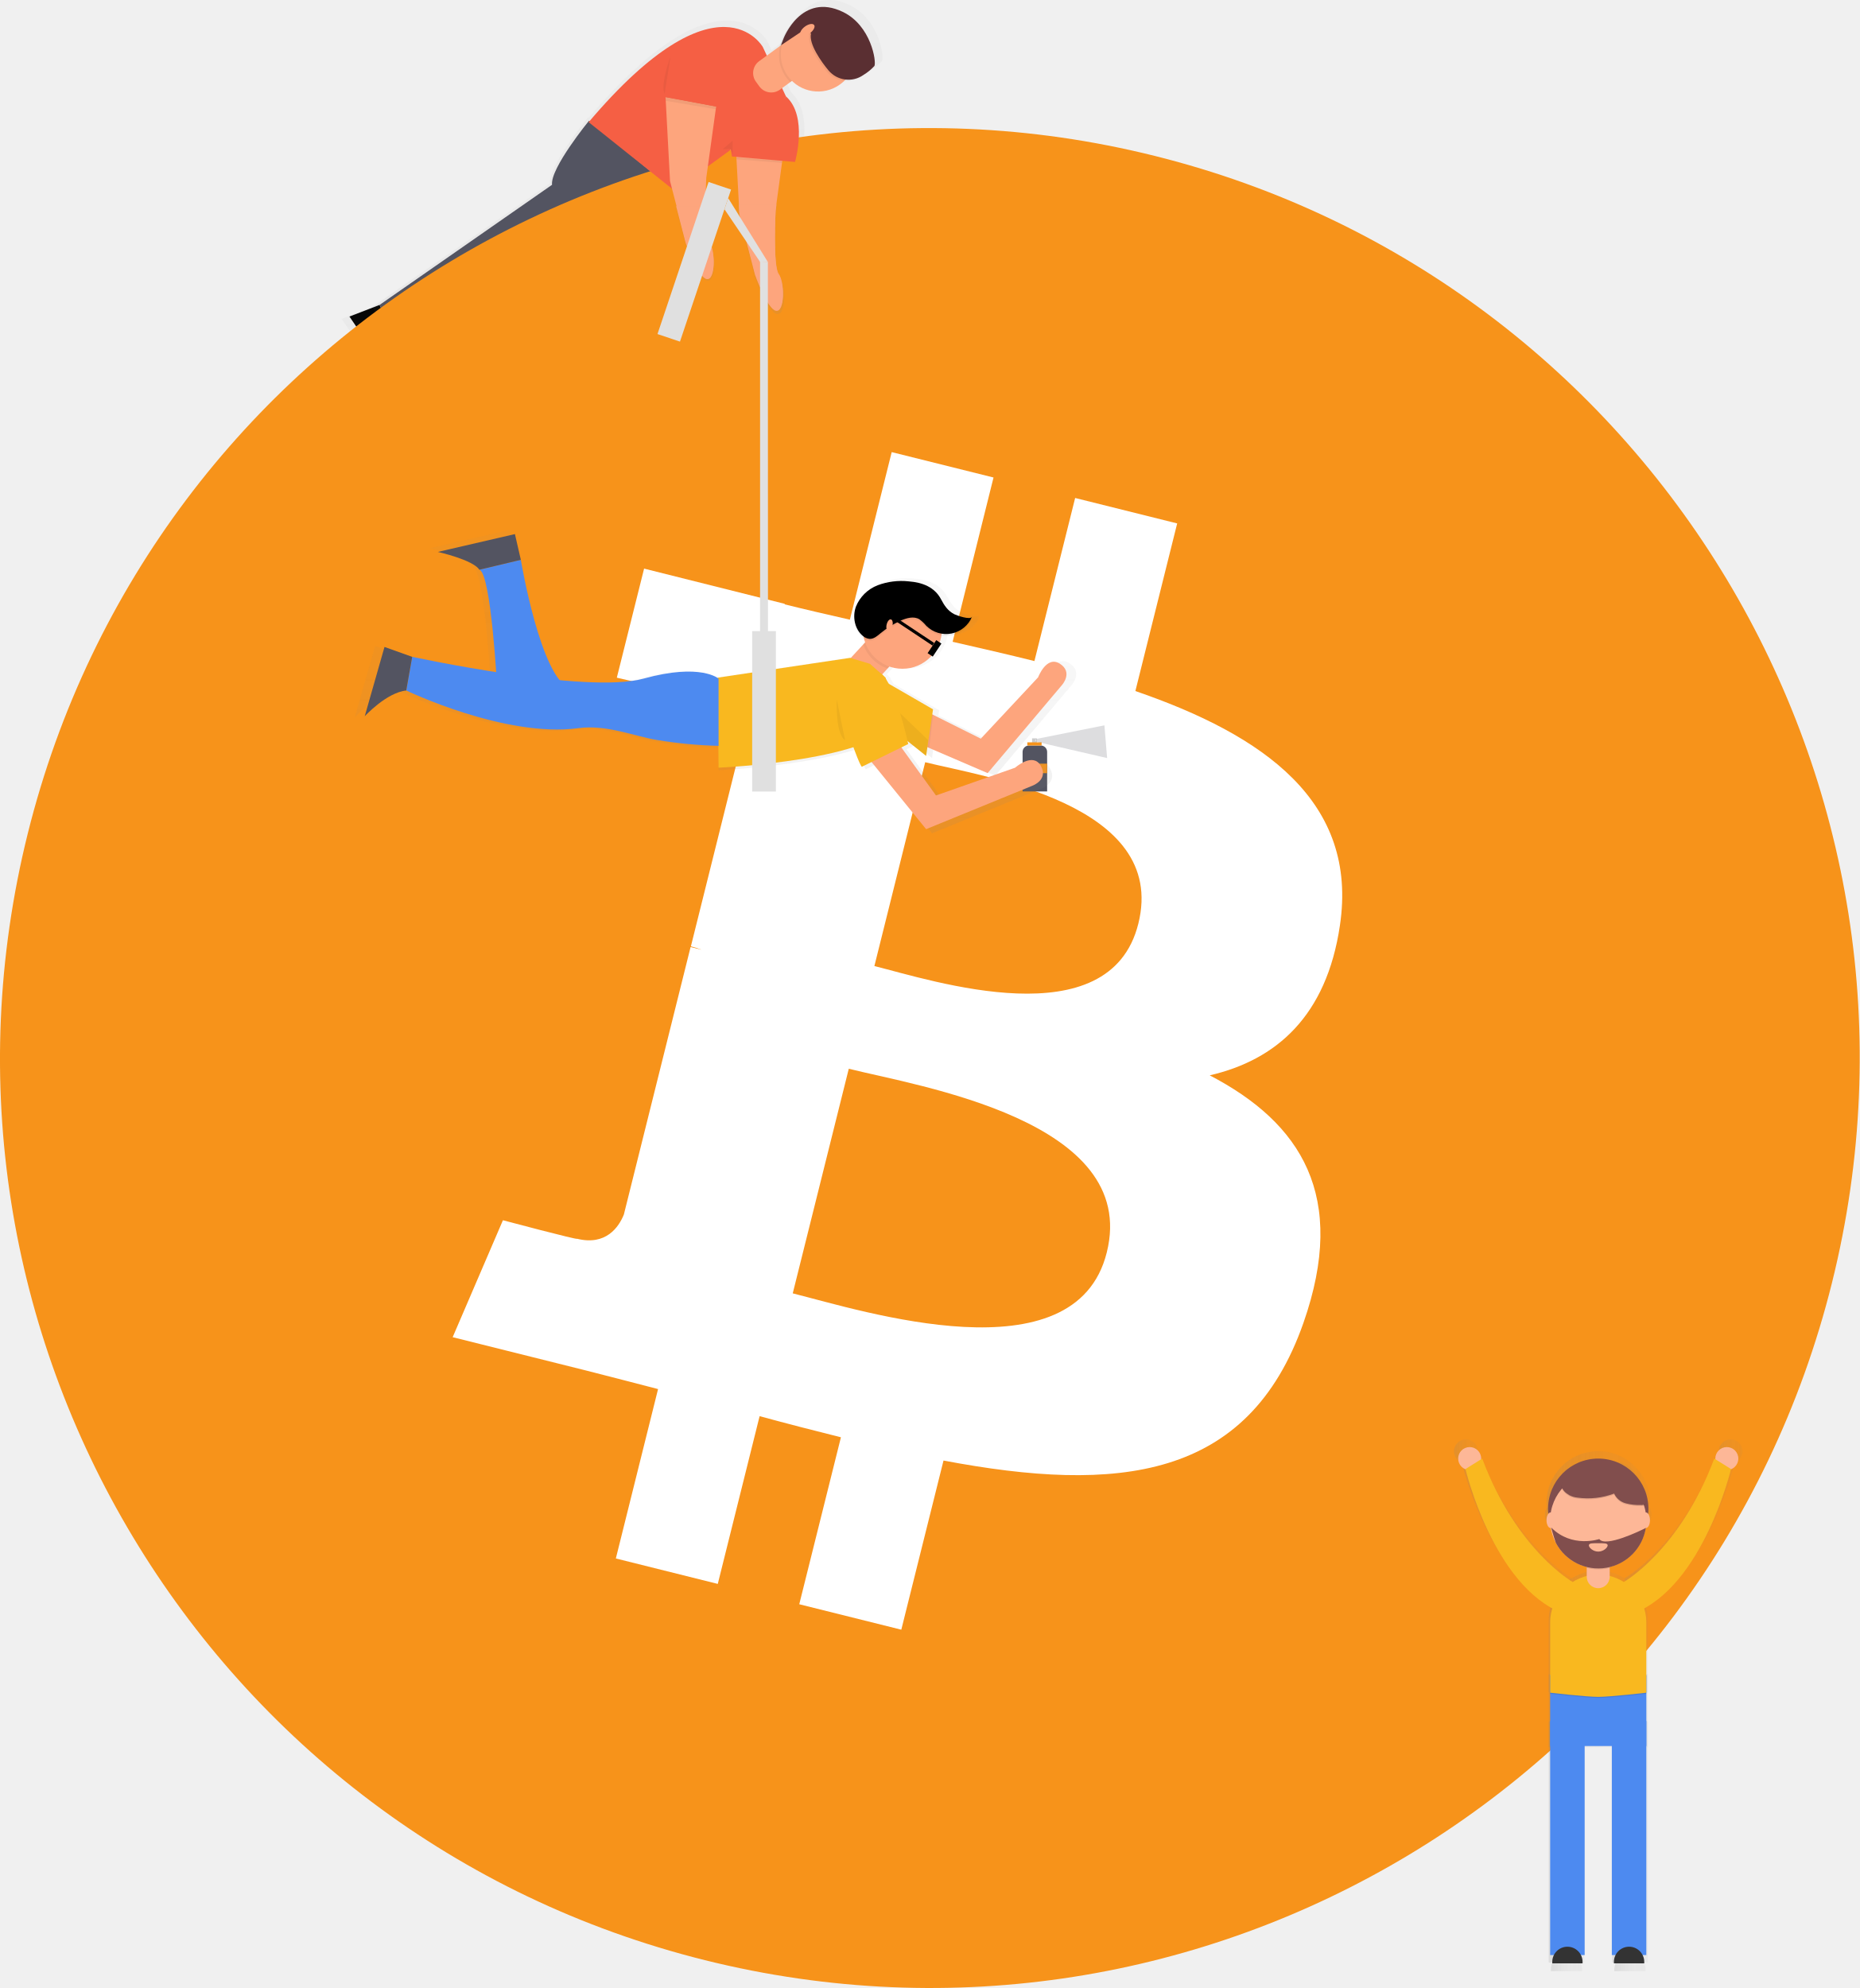
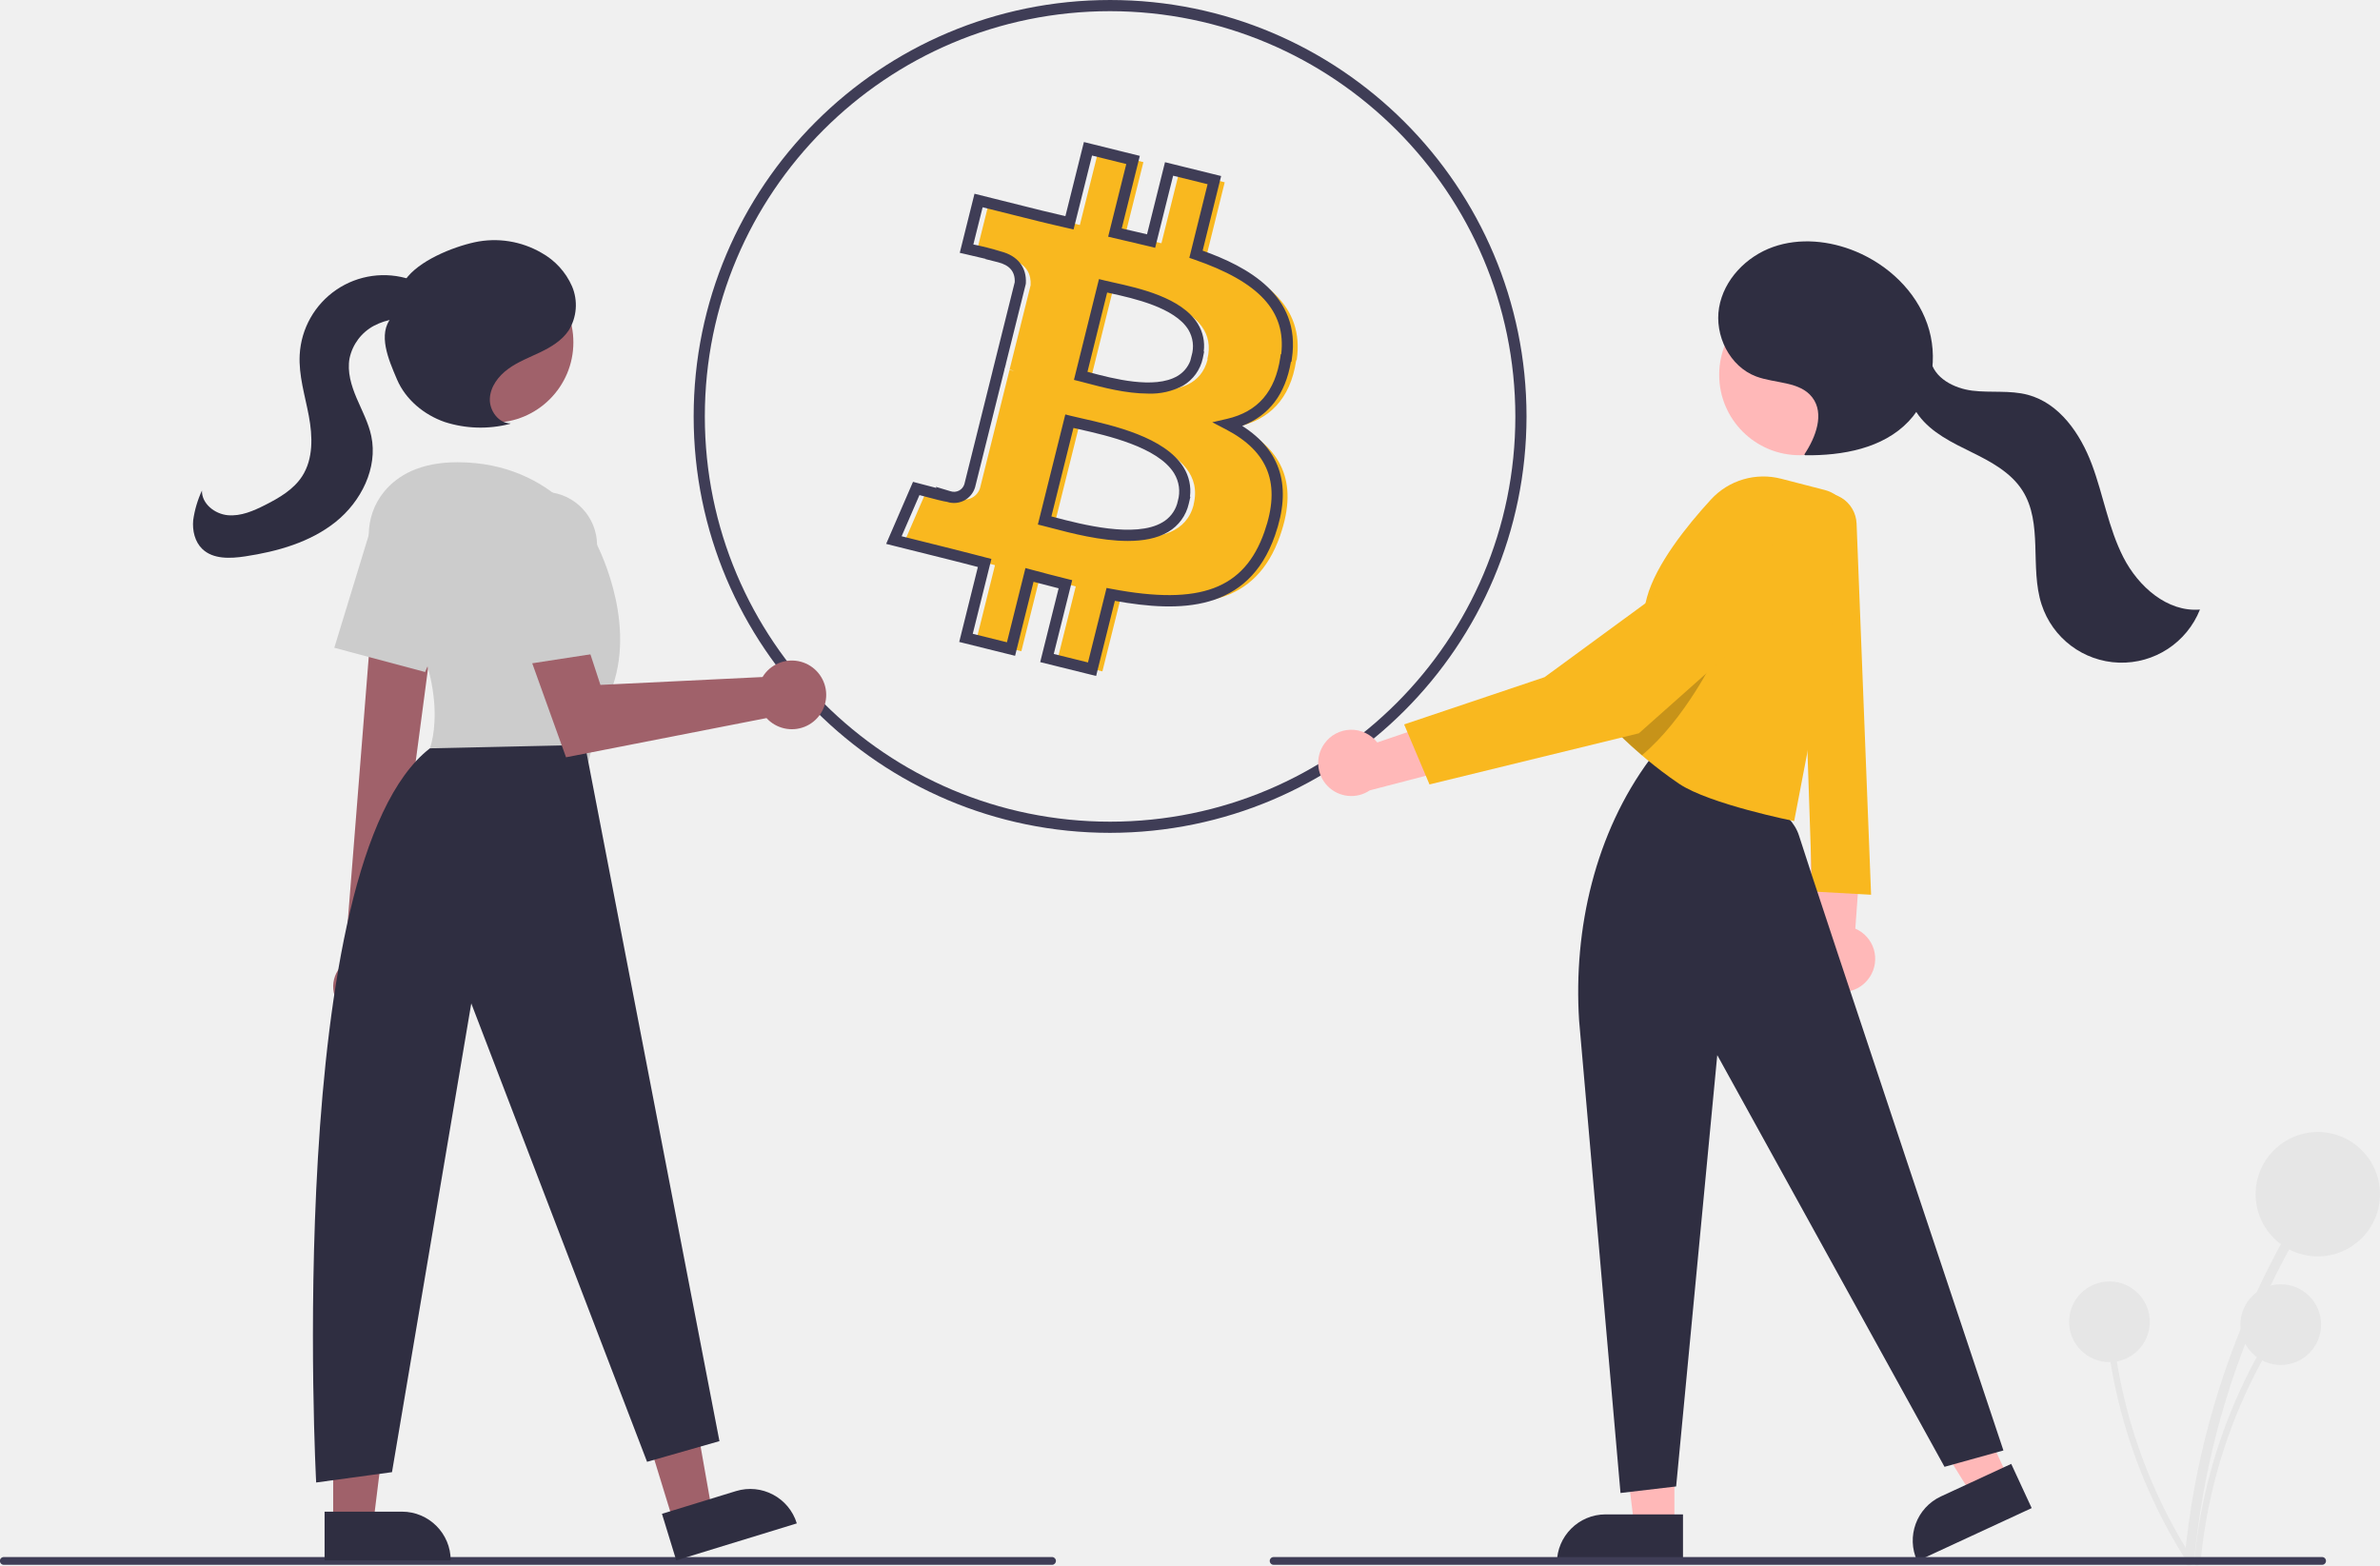
- <svg xmlns="http://www.w3.org/2000/svg" xmlns:xlink="http://www.w3.org/1999/xlink" id="1a6977f7-86c5-489f-b4ea-e3d25c51345c" data-name="Layer 1" width="682" height="729.04" viewBox="0 0 682 729.04">
-   <defs>
-     <linearGradient id="f0fb461d-1e13-41a3-9bae-441dc4ab432e" x1="133.13" y1="136.42" x2="133.13" y2="112.55" gradientUnits="userSpaceOnUse">
-       <stop offset="0" stop-color="gray" stop-opacity="0.25" />
-       <stop offset="0.54" stop-color="gray" stop-opacity="0.12" />
-       <stop offset="1" stop-color="gray" stop-opacity="0.1" />
-     </linearGradient>
-     <linearGradient id="9338db18-7559-4922-b07d-af0763e35872" x1="489.15" y1="260.63" x2="489.15" y2="85.48" xlink:href="#f0fb461d-1e13-41a3-9bae-441dc4ab432e" />
-     <linearGradient id="237fef21-1688-4881-b2bf-1fb5e7fb841a" x1="513.83" y1="188.41" x2="513.83" y2="161.09" xlink:href="#f0fb461d-1e13-41a3-9bae-441dc4ab432e" />
-     <linearGradient id="0806d1c2-0f4f-4b8f-84fd-fc6edc7c1131" x1="538.04" y1="200.61" x2="538.04" y2="160.52" xlink:href="#f0fb461d-1e13-41a3-9bae-441dc4ab432e" />
-     <linearGradient id="f1a3a1de-9246-4c88-858b-24cfccd1a194" x1="521.42" y1="391.07" x2="521.42" y2="279.81" xlink:href="#f0fb461d-1e13-41a3-9bae-441dc4ab432e" />
-     <linearGradient id="c6ba120c-8293-4062-90c8-1be9135906c1" x1="567.94" y1="627.32" x2="604.26" y2="627.32" xlink:href="#f0fb461d-1e13-41a3-9bae-441dc4ab432e" />
-     <linearGradient id="9e4220eb-06fe-475c-b983-612df507c483" x1="826.94" y1="703.92" x2="863.26" y2="703.92" xlink:href="#f0fb461d-1e13-41a3-9bae-441dc4ab432e" />
-     <linearGradient id="3c708c16-9b8c-4a6b-bd21-71ed55c4fac7" x1="826.94" y1="684.58" x2="863.26" y2="684.58" xlink:href="#f0fb461d-1e13-41a3-9bae-441dc4ab432e" />
-     <linearGradient id="914b7834-b170-4122-94aa-7fb871bfc45a" x1="840.76" y1="659.51" x2="849.44" y2="659.51" xlink:href="#f0fb461d-1e13-41a3-9bae-441dc4ab432e" />
-     <linearGradient id="e880cd7d-1fd8-4b3a-94c2-2cb4fc2bb4c9" x1="567.94" y1="675.48" x2="580.97" y2="675.48" xlink:href="#f0fb461d-1e13-41a3-9bae-441dc4ab432e" />
-     <linearGradient id="b6d9eaa8-5592-4443-bad9-2a3577dac70a" x1="591.23" y1="675.48" x2="604.26" y2="675.48" xlink:href="#f0fb461d-1e13-41a3-9bae-441dc4ab432e" />
-     <linearGradient id="95c69d72-14b0-480a-a21f-2a6d2460d317" x1="840.76" y1="656.16" x2="849.44" y2="656.16" xlink:href="#f0fb461d-1e13-41a3-9bae-441dc4ab432e" />
-     <linearGradient id="351ee021-cb35-4453-b11f-492b50bee9b0" x1="567.15" y1="551.13" x2="605.05" y2="551.13" xlink:href="#f0fb461d-1e13-41a3-9bae-441dc4ab432e" />
-     <linearGradient id="5621d9a8-91aa-4808-a611-4b960d09f38a" x1="567.94" y1="555.48" x2="604.26" y2="555.48" xlink:href="#f0fb461d-1e13-41a3-9bae-441dc4ab432e" />
-     <linearGradient id="7e4198ff-734f-43ff-9955-e14b5b76a5ab" x1="831.28" y1="628.45" x2="863.01" y2="628.45" xlink:href="#f0fb461d-1e13-41a3-9bae-441dc4ab432e" />
-     <linearGradient id="6526c489-0973-4e11-a508-f591bbdde1c0" x1="831.28" y1="628.05" x2="863.01" y2="628.05" xlink:href="#f0fb461d-1e13-41a3-9bae-441dc4ab432e" />
-     <linearGradient id="294d64f1-65de-4cb7-bc36-babf1fd7cdb8" x1="602.48" y1="555.48" x2="605.64" y2="555.48" xlink:href="#f0fb461d-1e13-41a3-9bae-441dc4ab432e" />
-     <linearGradient id="9d28fa30-49df-43d8-bb66-05ac5ec48c44" x1="566.56" y1="555.48" x2="569.72" y2="555.48" xlink:href="#f0fb461d-1e13-41a3-9bae-441dc4ab432e" />
-     <linearGradient id="12340055-3359-4d15-9968-477745c3ee74" x1="630.31" y1="532.19" x2="639" y2="532.19" xlink:href="#f0fb461d-1e13-41a3-9bae-441dc4ab432e" />
-     <linearGradient id="8dbeea2f-d4f1-4427-aab1-3bd1f0b524da" x1="827.34" y1="651.42" x2="863.03" y2="651.42" xlink:href="#f0fb461d-1e13-41a3-9bae-441dc4ab432e" />
-     <linearGradient id="4cafde90-344a-4afb-8ffe-f39d11d6fd38" x1="854.75" y1="646.88" x2="895.24" y2="646.88" xlink:href="#f0fb461d-1e13-41a3-9bae-441dc4ab432e" />
-     <linearGradient id="2169112d-c0fa-43f5-b379-e37054a62c36" x1="533.2" y1="532.19" x2="541.89" y2="532.19" xlink:href="#f0fb461d-1e13-41a3-9bae-441dc4ab432e" />
-     <linearGradient id="1c260ce5-6e82-4073-bcff-11545f734fbd" x1="794.97" y1="646.88" x2="835.45" y2="646.88" xlink:href="#f0fb461d-1e13-41a3-9bae-441dc4ab432e" />
-     <linearGradient id="a250eb33-caad-4b62-b507-377e200fabd4" x1="827.73" y1="805.18" x2="839.18" y2="805.18" xlink:href="#f0fb461d-1e13-41a3-9bae-441dc4ab432e" />
-     <linearGradient id="fafa91f3-3852-4c4c-bdd1-6ec8b3cc9d69" x1="851.02" y1="805.18" x2="862.47" y2="805.18" xlink:href="#f0fb461d-1e13-41a3-9bae-441dc4ab432e" />
-   </defs>
-   <polygon points="128.15 116.08 139.19 111.82 142.09 118.13 143.43 133.21 140.96 135 128.15 116.08" />
-   <polygon points="181.79 145.78 169.18 153.07 182.43 172.61 185.52 170.36 187.44 154.85 181.79 145.78" />
-   <g opacity="0.05">
-     <path d="M467.24,140.23c-2.54,3.84-4.91,8-5.64,10.92l2-1.38C463.35,147.6,465,144,467.24,140.23Z" transform="translate(-259 -85.48)" />
-     <path d="M478.61,192.49,480,163.26c-31,19.67-76.36,37.62-76.36,37.62l-2.19,3.47s45.41-17.95,76.36-37.62l-1.3,27.53Z" transform="translate(-259 -85.48)" />
-   </g>
-   <g opacity="0.5">
-     <polygon points="138.46 136.42 141 134.57 139.63 119.04 136.64 112.55 125.27 116.94 138.46 136.42" fill="url(#f0fb461d-1e13-41a3-9bae-441dc4ab432e)" />
-     <path d="M570.58,87.36c-6.91-3.32-12.08-1.76-15.7,1a22.73,22.73,0,0,0-7.31,9.42l-1,2.65h0l-4.68,3.4-1.52-3.25s-16.57-29.44-65.45,28.05l-.22-.18s-4.16,5.09-7.95,10.8l-.54.82-.24.37-.34.53-.25.4L465,142l-.33.54-.35.59-.25.43-.26.45-.25.45-.26.48-.38.72-.21.4-.23.47-.17.36-.22.47-.14.31q-.18.42-.34.82l-.12.31-.16.44-.1.3q-.11.34-.2.67c0,.12-.07.23-.09.34h0a6.39,6.39,0,0,0-.22,2.16L395.64,198l3.34,7.26s46.77-18.48,78.65-38.75l-1.34,28.35h0l-.08,1.75S447.09,220.72,439.51,233l-13,7.51,13.65,20.12,3.18-2.31,2-16,53.43-42.71s10.13-18.51,10.31-34l2.19,8.45s4.66,13.09,7.95,13.61,3.3-10.15,1-13.32S519,150,519,150l.6-4.31,8.36-6.08.31-.29.44,2.66,1.68.15v.12h0l.08.77h0l1.08,20.19,5.92,22.84s4.66,13.09,7.95,13.61,3.3-10.15,1-13.32S545.21,162,545.21,162l2.44-17.63h0l0-.34.05-.39,4.81.42s5-17.19-3.37-24.68l-1.52-3.25,3.12-2.26h0l.63-.45a14.15,14.15,0,0,0,19.79,0,9.87,9.87,0,0,0,6.6-1.76l1.21-.87a16,16,0,0,0,3.49-3C583.31,106.21,581.28,92.49,570.58,87.36Z" transform="translate(-259 -85.48)" fill="url(#9338db18-7559-4922-b07d-af0763e35872)" />
-   </g>
-   <path d="M475,129.75s-14.23,17.4-13.56,23.5L398.2,197.3l3.24,7.05s45.41-17.95,76.36-37.62L476.42,196s-28.27,23.37-35.62,35.3l5.65,9.07,51.88-41.47s15.39-28.12,8-43.46Z" transform="translate(-259 -85.48)" fill="#535461" />
-   <path d="M930.79,556C885.24,738.68,700.2,849.87,517.48,804.31S223.64,573.7,269.22,391,499.79,97.1,682.45,142.65,976.34,373.27,930.79,556Z" transform="translate(-259 -85.48)" fill="#f7931a" />
-   <path d="M750.36,424.9c6.79-45.38-27.76-69.77-75-86l15.33-61.47-37.42-9.33L638.34,327.9c-9.84-2.45-19.94-4.76-30-7.06l15-60.25L586,251.28l-15.34,61.45c-8.14-1.85-16.14-3.69-23.89-5.62l0-.19L495.2,294l-10,40s27.76,6.36,27.18,6.76c15.15,3.78,17.89,13.81,17.44,21.76l-17.46,70a31,31,0,0,1,3.89,1.25c-1.25-.31-2.58-.65-4-1l-24.47,98.1c-1.85,4.6-6.55,11.51-17.15,8.89.37.54-27.2-6.79-27.2-6.79L425,575.85,473.64,588c9.06,2.27,17.94,4.65,26.68,6.88L484.84,657l37.38,9.33,15.34-61.51c10.21,2.77,20.12,5.33,29.82,7.74l-15.28,61.23,37.42,9.33L605,621.09c63.81,12.07,111.79,7.2,132-50.51,16.27-46.47-.81-73.27-34.38-90.75C727,474.2,745.45,458.12,750.36,424.9ZM664.87,544.78c-11.56,46.47-89.8,21.35-115.16,15l20.55-82.37C595.62,483.79,677,496.32,664.87,544.78Zm11.57-120.56c-10.55,42.27-75.67,20.79-96.79,15.53L598.28,365C619.41,370.31,687.43,380.14,676.44,424.22Z" transform="translate(-259 -85.48)" fill="#fff" />
-   <path d="M528.49,132.71l1.64,30.8,5.74,22.17s4.52,12.71,7.72,13.21,3.21-9.86,1-12.94-1.15-23.63-1.15-23.63L547,136.17Z" transform="translate(-259 -85.48)" fill="#fda57d" />
-   <path d="M526.58,137.87l.83,5,23.14,2s4.84-16.69-3.28-24Z" transform="translate(-259 -85.48)" fill="#f55f44" />
-   <path d="M547.27,120.94l-8.55-18.25S522.57,74,474.87,130.28l31.46,25.12,20.36-14.8Z" transform="translate(-259 -85.48)" fill="#f55f44" />
-   <path d="M540.85,95.71h12.94a0,0,0,0,1,0,0v20.53a5.4,5.4,0,0,1-5.4,5.4h-2.13a5.4,5.4,0,0,1-5.4-5.4V95.71A0,0,0,0,1,540.85,95.71Z" transform="translate(54.45 -483.43) rotate(53.99)" fill="#fda57d" />
-   <path d="M545.18,102.24a13.53,13.53,0,0,0,3.64,13.35l7.85-5.71-7.61-10.47Z" transform="translate(-259 -85.48)" opacity="0.05" />
-   <ellipse cx="559.03" cy="105.34" rx="13.73" ry="13.7" transform="translate(-214.11 263.31) rotate(-36.01)" fill="#fda57d" />
-   <path d="M552.68,97.25l-7.93,5.3,1-2.58s6.52-17,21.72-9.67c10.39,5,12.36,18.3,11.57,19.82a18.46,18.46,0,0,1-4,3.28,9.55,9.55,0,0,1-12.81-1.62c-2.66-3.17-7.3-9.73-6.45-13.49h0c-.78-1.42-1.8-2-3.11-1Z" transform="translate(-259 -85.48)" opacity="0.05" />
-   <path d="M553.3,96.8l-7.93,5.3,1-2.58s6.52-17,21.72-9.67c10.39,5,12.36,18.3,11.57,19.82a18.46,18.46,0,0,1-4,3.28,9.55,9.55,0,0,1-12.81-1.62c-2.66-3.17-7.3-9.73-6.45-13.49h0c-.78-1.42-1.8-2-3.11-1Z" transform="translate(-259 -85.48)" fill="#5a2f32" />
-   <ellipse cx="554.28" cy="97.5" rx="3.05" ry="1.52" transform="matrix(0.81, -0.59, 0.59, 0.81, -210.41, 259.02)" fill="#fda57d" />
-   <polygon points="265.03 54.71 268.66 51.6 268.7 56.51 267.91 54.62 265.03 54.71" opacity="0.05" />
-   <polygon points="270.01 57.67 270.09 58.43 286.78 59.73 286.88 59.02 270.01 57.67" opacity="0.05" />
-   <path d="M503.07,121.08l1.64,30.8L510.45,174s4.52,12.71,7.72,13.21,3.21-9.86,1-12.94S518,150.69,518,150.69l3.62-26.15Z" transform="translate(-259 -85.48)" fill="#fda57d" />
-   <rect x="378.48" y="270.77" width="1.74" height="1.74" fill="#ccc" />
-   <path d="M377.35,273.39h4.3a2.35,2.35,0,0,1,2.35,2.35v14.49a0,0,0,0,1,0,0h-9a0,0,0,0,1,0,0V275.74A2.35,2.35,0,0,1,377.35,273.39Z" fill="#535461" />
-   <rect x="376.74" y="272.23" width="5.23" height="1.16" fill="#f7931a" />
-   <rect x="375" y="280.06" width="9" height="3.48" fill="#f7931a" />
-   <path d="M639.23,356.54v.87c-.32,0-.58-.2-.58-.44S638.91,356.54,639.23,356.54Z" transform="translate(-259 -85.48)" fill="#e6e6e6" />
-   <path d="M504.91,106.1s-3.82,10.31-2.2,13.83" transform="translate(-259 -85.48)" opacity="0.05" />
-   <polygon points="244.15 35.07 244.14 36.98 262.47 40.06 262.69 38.53 244.15 35.07" opacity="0.05" />
-   <polygon points="248.29 19.36 244.07 35.6 262.61 39.06 267.51 18.56 248.29 19.36" fill="#f55f44" />
-   <g opacity="0.5">
-     <path d="M506.66,161.09l3.65,13.82s4.71,13,8,13.49,3.34-10.07,1-13.21c-1.23-1.65-1.49-8.23-1.47-14.1Z" transform="translate(-259 -85.48)" fill="url(#237fef21-1688-4881-b2bf-1fb5e7fb841a)" />
-   </g>
-   <path d="M506.95,161.09l3.51,13.53s4.52,12.71,7.72,13.21,3.21-9.86,1-12.94c-1.18-1.62-1.43-8.06-1.41-13.8Z" transform="translate(-259 -85.48)" fill="#fda57d" />
-   <g opacity="0.5">
-     <path d="M544.07,160.52h-14.6l.2,3.66L535.75,187s4.79,13.08,8.17,13.6,3.39-10.15,1-13.31S543.73,163,543.73,163Z" transform="translate(-259 -85.48)" fill="url(#0806d1c2-0f4f-4b8f-84fd-fc6edc7c1131)" />
-   </g>
-   <path d="M543.74,160.52h-13.8l.19,3.56,5.74,22.17s4.52,12.71,7.72,13.21,3.21-9.86,1-12.94-1.15-23.63-1.15-23.63Z" transform="translate(-259 -85.48)" fill="#fda57d" />
-   <polygon points="380 271 405 266 406 278 380 272 380 271" fill="#535461" opacity="0.2" />
-   <g opacity="0.5">
-     <path d="M601.28,360.18l.69.3h0l22,9.47L652,336.7s4.25-4.75-.81-8-8.24,5.16-8.24,5.16L621.41,357l-18.3-9.15.29-1.92-16.68-9.64a20.48,20.48,0,0,0-1.06-1.77l-.15-.54-.83-.73c-.16-.17-.32-.33-.48-.47l2.76-3a14.85,14.85,0,0,0,19.58-11.7,10.45,10.45,0,0,0,3.91,0,10.78,10.78,0,0,0,7.7-6.33.79.79,0,0,1-.57.41,10.11,10.11,0,0,0,.57-1.16c-.57,1.38-5.9-.52-6.7-1-2.44-1.3-3.7-3.22-5-5.58-2.49-4.66-7.09-6.38-12.27-6.79a25.52,25.52,0,0,0-11.69,1.47,14.4,14.4,0,0,0-8.23,8.11,10.71,10.71,0,0,0-.6,3.95,9.66,9.66,0,0,0,3.14,7.71,6.75,6.75,0,0,0,.57.44c.11.43.23.85.38,1.27l-.73.79,0,0-4.74,5.14-.24-.07-49.93,7.47v.1c-1.66-1.1-9.18-4.92-27.95.27-7.09,2-18.9,1.75-31.58.58C453.72,323.84,448,289.52,448,289.52l-2.24-9.71-29.07,6.72s13.41,3,15.65,6.72c3.41,1.14,5.52,26.61,6.33,38.63-17.41-2.69-31.67-5.77-31.67-5.77l-10.43-3.73-7.45,26.14s8.2-9,15.65-9.71c0,0,37.26,17.92,64.84,14.19,10.74-1.45,21.12,3.09,29.81,4.48a169.82,169.82,0,0,0,23,2.24l.09,8.21s30.69-1.32,50.85-7.72c1.53,4.14,2.76,7.13,3.19,7.35l3.66-1.79,20.56,25.31L641,374.64s6-2.24,3-7.47-9.69.75-9.69.75l-29.81,10.45-12.58-17.44h0l-.49-.68,2.64-1.29s-.08-.39-.24-1.06l6.94,5.54Z" transform="translate(-259 -85.48)" fill="url(#f1a3a1de-9246-4c88-858b-24cfccd1a194)" />
-   </g>
-   <polygon points="317.96 253.33 308.75 244.79 324 228.26 333.21 236.79 317.96 253.33" fill="#fda57d" />
-   <path d="M582.27,314.46l-6.73,7.3a14.53,14.53,0,0,0,8.91,8.87l7-7.63Z" transform="translate(-259 -85.48)" opacity="0.05" />
-   <path d="M584.25,353.11,621.18,369l27.29-32.34s4.13-4.62-.79-7.78-8,5-8,5l-21,22.48L591.73,342.9Z" transform="translate(-259 -85.48)" fill="#fda57d" />
-   <polygon points="323.31 249.24 342.16 260.13 339.62 277.2 321.86 263.04 323.31 249.24" fill="#f9b81f" />
-   <ellipse cx="330.92" cy="230.72" rx="14.5" ry="14.53" fill="#fda57d" />
-   <path d="M578,328.91l-7.25-2.18L522.15,334l.36,33s59.08-2.54,65.6-17.79L583.76,334Z" transform="translate(-259 -85.48)" fill="#f9b81f" />
-   <polygon points="322.43 263.48 339.62 277.2 340.35 271.39 323.31 255.05 322.43 263.48" opacity="0.05" />
-   <path d="M522.51,334.35s-6.52-5.81-27.54,0-84.81-8-84.81-8L408,338.71s36.24,17.43,63.06,13.8c10.44-1.41,20.54,3,29,4.36A163.18,163.18,0,0,0,522.51,359Z" transform="translate(-259 -85.48)" fill="#4d8af0" />
-   <path d="M410.16,326.36,400,322.73l-7.25,25.42s8-8.72,15.22-9.44Z" transform="translate(-259 -85.48)" fill="#535461" />
-   <path d="M434.8,294.41,450,290.78s7.25,43.58,18.12,47.21H441.33S439.15,295.86,434.8,294.41Z" transform="translate(-259 -85.48)" fill="#4d8af0" />
-   <path d="M450,290.78l-2.17-9.44-28.27,6.54s13,2.91,15.22,6.54Z" transform="translate(-259 -85.48)" fill="#535461" />
-   <path d="M592.23,299.4a24.82,24.82,0,0,0-11.37,1.43,14,14,0,0,0-8,7.89c-1.3,3.64-.46,8.11,2.48,10.61a4.33,4.33,0,0,0,2.55,1.16c1.54.06,2.83-1.07,4-2.05a33.84,33.84,0,0,1,7.28-4.59c2.22-1,4.93-1.8,7-.53a14.53,14.53,0,0,1,2.53,2.4,10.29,10.29,0,0,0,16.76-3.36c-.56,1.35-5.74-.51-6.52-.92-2.38-1.26-3.6-3.13-4.82-5.42C601.74,301.47,597.26,299.8,592.23,299.4Z" transform="translate(-259 -85.48)" opacity="0.05" />
-   <path d="M592.23,298.68a24.82,24.82,0,0,0-11.37,1.43,14,14,0,0,0-8,7.89c-1.3,3.64-.46,8.11,2.48,10.61a4.33,4.33,0,0,0,2.55,1.16c1.54.06,2.83-1.07,4-2.05a33.84,33.84,0,0,1,7.28-4.59c2.22-1,4.93-1.8,7-.53a14.53,14.53,0,0,1,2.53,2.4,10.29,10.29,0,0,0,16.76-3.36c-.56,1.35-5.74-.51-6.52-.92-2.38-1.26-3.6-3.13-4.82-5.42C601.74,300.75,597.26,299.07,592.23,298.68Z" transform="translate(-259 -85.48)" />
-   <ellipse cx="585.21" cy="314.74" rx="2.18" ry="1.09" transform="translate(-115.15 725.99) rotate(-76.65)" fill="#fda57d" />
-   <polygon points="319.62 279.45 320.11 280.05 331.01 274.76 330.53 274.1 319.62 279.45" opacity="0.05" />
-   <polygon points="341.88 262 340.1 273.93 340.76 274.31 342.16 262.13 341.88 262" opacity="0.05" />
-   <rect x="275.83" y="231.44" width="8.7" height="58.83" fill="#e0e0e0" />
-   <rect x="509.25" y="152.08" width="8.7" height="58.83" transform="translate(-174.46 -239.6) rotate(18.57)" fill="#e0e0e0" />
-   <polygon points="281.63 237.98 278.73 237.98 278.73 95.92 281.59 96.07 281.63 237.98" fill="#e0e0e0" />
-   <path d="M573.25,358.32l25.37,31.23,39.14-16s5.8-2.18,2.9-7.26-9.42.73-9.42.73l-29,10.17-17.64-24.45Z" transform="translate(-259 -85.48)" fill="#fda57d" />
-   <path d="M562.74,332.54s10.87,33.41,12.32,34.13l17-8.35s-4.83-22.53-10.21-26S563.47,329.63,562.74,332.54Z" transform="translate(-259 -85.48)" fill="#f9b81f" />
-   <path d="M565.84,341.91s-.57,12.78,3.06,15" transform="translate(-259 -85.48)" opacity="0.05" />
-   <polygon points="278.75 96.07 265.67 76.74 267.04 72.65 281.59 96.07 278.75 96.07" fill="#e0e0e0" />
-   <rect x="600.51" y="320.41" width="2.27" height="5.73" transform="translate(20.47 -364.44) rotate(33.6)" />
-   <rect x="585.89" y="316.49" width="16.83" height="1.14" transform="translate(15.91 -361.48) rotate(33.62)" />
-   <g opacity="0.7">
-     <rect x="567.94" y="613.9" width="36.32" height="26.84" fill="url(#c6ba120c-8293-4062-90c8-1be9135906c1)" />
-     <g opacity="0.1">
-       <path d="M826.94,706.49s13.55,1.58,18.16,1.58,18.16-1.58,18.16-1.58v-6.71H826.94Z" transform="translate(-259 -85.48)" fill="url(#9e4220eb-06fe-475c-b983-612df507c483)" />
-     </g>
-     <path d="M863.26,706.09s-13.55,1.58-18.16,1.58-18.16-1.58-18.16-1.58V679.64a18.16,18.16,0,0,1,18.16-18.16h0a18.16,18.16,0,0,1,18.16,18.16Z" transform="translate(-259 -85.48)" fill="url(#3c708c16-9b8c-4a6b-bd21-71ed55c4fac7)" />
-     <path d="M845.1,666.62h0a4.34,4.34,0,0,1-4.34-4.34v-9.87h8.68v9.87A4.34,4.34,0,0,1,845.1,666.62Z" transform="translate(-259 -85.48)" fill="url(#914b7834-b170-4122-94aa-7fb871bfc45a)" />
-     <rect x="567.94" y="631.27" width="13.03" height="88.43" fill="url(#e880cd7d-1fd8-4b3a-94c2-2cb4fc2bb4c9)" />
-     <rect x="591.23" y="631.27" width="13.03" height="88.43" fill="url(#b6d9eaa8-5592-4443-bad9-2a3577dac70a)" />
-     <g opacity="0.1">
-       <path d="M840.76,659a18.17,18.17,0,0,0,8.68,0V652.8h-8.68Z" transform="translate(-259 -85.48)" fill="url(#95c69d72-14b0-480a-a21f-2a6d2460d317)" />
-     </g>
-     <circle cx="586.1" cy="551.13" r="18.95" fill="url(#351ee021-cb35-4453-b11f-492b50bee9b0)" />
-     <circle cx="586.1" cy="555.48" r="18.16" fill="url(#5621d9a8-91aa-4808-a611-4b960d09f38a)" />
-     <g opacity="0.1">
-       <path d="M834.1,631.85a8.33,8.33,0,0,0,3.21,1,28.29,28.29,0,0,0,13.78-1.55,6.73,6.73,0,0,0,4.34,3.67,19.94,19.94,0,0,0,5.82.65,2.16,2.16,0,0,0,1.25-.24c.87-.59.45-1.94-.06-2.86l-2.53-4.59a13.6,13.6,0,0,0-2.68-3.76,11.1,11.1,0,0,0-5.28-2.27,29.77,29.77,0,0,0-13.55.45C833.69,623.6,827.62,627.93,834.1,631.85Z" transform="translate(-259 -85.48)" fill="url(#7e4198ff-734f-43ff-9955-e14b5b76a5ab)" />
-     </g>
-     <path d="M834.1,631.46a8.33,8.33,0,0,0,3.21,1,28.29,28.29,0,0,0,13.78-1.55,6.73,6.73,0,0,0,4.34,3.67,19.94,19.94,0,0,0,5.82.65,2.16,2.16,0,0,0,1.25-.24c.87-.59.45-1.94-.06-2.86l-2.53-4.59a13.6,13.6,0,0,0-2.68-3.76,11.1,11.1,0,0,0-5.28-2.27,29.77,29.77,0,0,0-13.55.45C833.69,623.21,827.62,627.53,834.1,631.46Z" transform="translate(-259 -85.48)" fill="url(#6526c489-0973-4e11-a508-f591bbdde1c0)" />
-     <ellipse cx="604.06" cy="555.48" rx="1.58" ry="2.96" fill="url(#294d64f1-65de-4cb7-bc36-babf1fd7cdb8)" />
-     <ellipse cx="568.14" cy="555.48" rx="1.58" ry="2.96" fill="url(#9d28fa30-49df-43d8-bb66-05ac5ec48c44)" />
-     <circle cx="634.66" cy="532.19" r="4.34" fill="url(#12340055-3359-4d15-9968-477745c3ee74)" />
-     <text transform="translate(579.23 599.1)" font-size="11.84" font-family="Lato-Light, Lato">00</text>
-     <path d="M845.5,648.06s-10.26,3.55-18.16-4.34c0,0,.64,2.62,1.74,5.77a18.16,18.16,0,0,0,34-5.64C861.18,644.87,847.69,651.36,845.5,648.06Zm-.39,4.74c-2,0-3.55-1.5-3.55-2.37s1.59-.79,3.55-.79,3.55-.08,3.55.79S847.06,652.8,845.1,652.8Z" transform="translate(-259 -85.48)" fill="url(#8dbeea2f-d4f1-4427-aab1-3bd1f0b524da)" />
-     <path d="M854.75,664.27s21.14-11.86,34.17-46.6l6.32,3.95s-10.46,44.27-36.71,54.48Z" transform="translate(-259 -85.48)" fill="url(#4cafde90-344a-4afb-8ffe-f39d11d6fd38)" />
-     <circle cx="537.55" cy="532.19" r="4.34" fill="url(#2169112d-c0fa-43f5-b379-e37054a62c36)" />
-     <path d="M835.45,664.27s-21.14-11.86-34.17-46.6L795,621.61s10.46,44.27,36.71,54.48Z" transform="translate(-259 -85.48)" fill="url(#1c260ce5-6e82-4073-bcff-11545f734fbd)" />
-     <path d="M839.18,808.34H827.73v-.59a5.72,5.72,0,0,1,5.72-5.72h0a5.72,5.72,0,0,1,5.72,5.72Z" transform="translate(-259 -85.48)" fill="url(#a250eb33-caad-4b62-b507-377e200fabd4)" />
-     <path d="M862.47,808.34H851v-.59a5.72,5.72,0,0,1,5.72-5.72h0a5.72,5.72,0,0,1,5.72,5.72Z" transform="translate(-259 -85.48)" fill="url(#fafa91f3-3852-4c4c-bdd1-6ec8b3cc9d69)" />
-   </g>
-   <rect x="568.47" y="614.23" width="35.27" height="26.07" fill="#4d8af0" />
-   <path d="M827.47,706.61s13.16,1.53,17.63,1.53,17.63-1.53,17.63-1.53V700.1H827.47Z" transform="translate(-259 -85.48)" opacity="0.1" />
-   <path d="M862.73,706.23s-13.16,1.53-17.63,1.53-17.63-1.53-17.63-1.53V680.55a17.63,17.63,0,0,1,17.63-17.63h0a17.63,17.63,0,0,1,17.63,17.63Z" transform="translate(-259 -85.48)" fill="#f9b81f" />
-   <path d="M581.88,568.62h8.43a0,0,0,0,1,0,0v9.58a4.22,4.22,0,0,1-4.22,4.22h0a4.22,4.22,0,0,1-4.22-4.22v-9.58A0,0,0,0,1,581.88,568.62Z" fill="#fdb797" />
-   <rect x="568.47" y="631.1" width="12.65" height="85.86" fill="#4d8af0" />
-   <rect x="591.08" y="631.1" width="12.65" height="85.86" fill="#4d8af0" />
-   <path d="M840.89,660.49a17.64,17.64,0,0,0,8.43,0v-6h-8.43Z" transform="translate(-259 -85.48)" opacity="0.1" />
-   <circle cx="586.1" cy="553.29" r="18.4" fill="#814e4d" />
-   <circle cx="586.1" cy="557.5" r="17.63" fill="#fdb797" />
-   <path d="M834.42,634.14a8.09,8.09,0,0,0,3.12.94,27.47,27.47,0,0,0,13.38-1.5,6.54,6.54,0,0,0,4.22,3.57,19.36,19.36,0,0,0,5.65.63,2.09,2.09,0,0,0,1.22-.23c.85-.57.44-1.88-.06-2.78l-2.46-4.45a13.21,13.21,0,0,0-2.6-3.65,10.78,10.78,0,0,0-5.13-2.2,28.91,28.91,0,0,0-13.16.44C834,626.13,828.12,630.33,834.42,634.14Z" transform="translate(-259 -85.48)" opacity="0.1" />
-   <path d="M834.42,633.76a8.09,8.09,0,0,0,3.12.94,27.47,27.47,0,0,0,13.38-1.5,6.54,6.54,0,0,0,4.22,3.57,19.36,19.36,0,0,0,5.65.63,2.09,2.09,0,0,0,1.22-.23c.85-.57.44-1.88-.06-2.78l-2.46-4.45a13.21,13.21,0,0,0-2.6-3.65,10.78,10.78,0,0,0-5.13-2.2,28.91,28.91,0,0,0-13.16.44C834,625.75,828.12,629.95,834.42,633.76Z" transform="translate(-259 -85.48)" fill="#814e4d" />
-   <ellipse cx="603.54" cy="557.5" rx="1.53" ry="2.87" fill="#fdb797" />
-   <ellipse cx="568.66" cy="557.5" rx="1.53" ry="2.87" fill="#fdb797" />
-   <circle cx="633.25" cy="534.89" r="4.22" fill="#fdb797" />
-   <path d="M845.49,649.88s-10,3.45-17.63-4.22c0,0,.62,2.54,1.69,5.61a17.63,17.63,0,0,0,33-5.48C860.72,646.79,847.62,653.08,845.49,649.88Zm-.38,4.6c-1.91,0-3.45-1.45-3.45-2.3s1.54-.77,3.45-.77,3.45-.08,3.45.77S847,654.48,845.1,654.48Z" transform="translate(-259 -85.48)" fill="#814e4d" />
-   <path d="M854.47,665.62S875,654.1,887.65,620.37l6.13,3.83s-10.16,43-35.65,52.9Z" transform="translate(-259 -85.48)" fill="#f9b81f" />
-   <circle cx="538.95" cy="534.89" r="4.22" fill="#fdb797" />
-   <path d="M835.73,665.62s-20.53-11.52-33.18-45.25l-6.13,3.83s10.16,43,35.65,52.9Z" transform="translate(-259 -85.48)" fill="#f9b81f" />
-   <path d="M574.79,713.9h0a5.56,5.56,0,0,1,5.56,5.56V720a0,0,0,0,1,0,0H569.24a0,0,0,0,1,0,0v-.57A5.56,5.56,0,0,1,574.79,713.9Z" fill="#333" />
-   <path d="M597.41,713.9h0a5.56,5.56,0,0,1,5.56,5.56V720a0,0,0,0,1,0,0H591.85a0,0,0,0,1,0,0v-.57A5.56,5.56,0,0,1,597.41,713.9Z" fill="#333" />
+ <svg xmlns="http://www.w3.org/2000/svg" id="aac55e20-4295-4738-859e-026cde4431f5" data-name="Layer 1" width="727.21" height="478.36" viewBox="0 0 727.21 478.36">
+   <path d="M604.991,289.168l5.615-22.646L596.765,263.109l-5.495,22.032c-3.618-.904-7.338-1.707-11.042-2.594l5.53-22.185-13.772-3.413L566.338,279.56q-4.506-1.024-8.789-2.065l-18.994-4.744-3.669,14.711s10,2.287,10,2.492c5.58,1.399,6.587,5.12,6.417,8.004l-6.434,25.786a10.033,10.033,0,0,1,1.433.461l-1.451-.358-9.01,36.111a4.992,4.992,0,0,1-6.28,3.277H529.527c.137.205-10.017-2.492-10.017-2.492l-6.826,15.769,17.919,4.471c3.413.836,6.604,1.707,9.813,2.526L534.715,406.392,548.47,409.805l5.649-22.646c3.652.99,7.321,1.928,10.973,2.85l-5.632,22.544,13.772,3.413,5.7-22.851c23.482,4.437,41.162,2.645,48.585-18.584,5.99-17.066-.29-26.964-12.663-33.397,8.994-2.082,15.786-7.987,17.595-20.223l.153-.068C635.095,304.135,622.364,295.158,604.991,289.168Zm-3.857,75.806c-4.249,17.066-33.055,7.85-42.391,5.546l7.56-30.326c9.3,2.338,39.251,6.946,34.796,24.779Zm4.266-44.371c-3.891,15.564-27.851,7.645-35.633,5.717l6.826-27.493c7.765,1.928,32.817,5.546,28.704,21.776Z" transform="translate(-236.3952 -210.8201)" fill="#f9b81f" />
+   <path d="M575.583,465.303A127.241,127.241,0,1,1,702.824,338.061,127.385,127.385,0,0,1,575.583,465.303Zm0-251.07A123.828,123.828,0,1,0,699.411,338.061,123.968,123.968,0,0,0,575.583,214.233ZM571.314,417.367l-17.086-4.235,5.633-22.547c-2.554-.643-5.121-1.31-7.669-1.992l-5.64,22.613-17.067-4.235,5.704-22.9q-.999-.26-2.004-.523c-2.003-.524-4.034-1.056-6.15-1.575l-19.878-4.961,8.21-18.963,1.42.377c1.965.522,4.041,1.063,5.771,1.504l-.24-.36,4.539,1.362a3.312,3.312,0,0,0,4.196-2.152l8.596-34.46-.008-.003,6.806-27.278c.135-3.201-1.547-5.196-5.136-6.095l-3.831-.961.095-.061c-1.811-.439-4.086-.972-6.229-1.462l-1.697-.387,4.503-18.056,20.651,5.158q3.476.852,7.125,1.684l5.656-22.642,17.084,4.234-5.525,22.168q1.458.34,2.914.672c1.613.371,3.219.739,4.81,1.122l5.495-22.034,17.151,4.23L603.86,287.407c13.547,4.857,30.168,13.588,27.27,33.021l-.138.927-.164.072c-1.692,9.839-6.685,16.39-14.872,19.526,11.951,7.64,15.222,18.628,10.011,33.475-8.231,23.539-29.151,23.535-48.928,19.989Zm-12.945-6.725,10.459,2.592L574.505,390.474l1.582.299c27.015,5.104,40.534.042,46.658-17.471,5.096-14.519,1.334-24.47-11.84-31.321l-4.104-2.134,4.506-1.042c9.414-2.179,14.742-8.331,16.291-18.81l.137-.928.139-.062c1.529-13.099-6.723-22.034-26.603-28.889l-1.476-.508,5.579-22.504-10.529-2.596-5.497,22.037-1.657-.414c-2.108-.527-4.25-1.019-6.404-1.513-1.538-.353-3.081-.707-4.621-1.077l-1.674-.402L580.528,260.942l-10.46-2.592-5.641,22.58-1.629-.371c-3.013-.686-5.958-1.37-8.817-2.072l-17.345-4.333-2.835,11.366a82.002,82.002,0,0,1,8.394,2.126c5.152,1.312,7.939,4.861,7.65,9.746l-.048.312-6.048,24.239.02.008-.406,1.539-.08-.02-.032.098.095.024-9.011,36.111a6.72,6.72,0,0,1-8.457,4.499l.005-.016c-1.305-.176-3.724-.804-8.553-2.085l-5.443,12.573,15.967,3.984c2.127.522,4.176,1.057,6.195,1.587,1.215.317,2.419.633,3.626.942l1.644.419-5.698,22.874,10.443,2.591,5.658-22.682,1.681.455c3.623.982,7.303,1.938,10.938,2.841l1.659.412Zm22.622-34.529c-8.259,0-17.314-2.38-23.141-3.911-1.009-.265-1.909-.502-2.677-.692l-1.66-.41,8.387-33.645,1.659.417c.937.236,2.087.494,3.391.788,9.496,2.139,25.389,5.719,31.091,14.972a13.61,13.61,0,0,1,1.947,8.967h.135l-.493,2.119a13.426,13.426,0,0,1-6.313,8.643C589.912,375.38,585.574,376.113,580.991,376.113Zm-23.343-7.492q.512.134,1.069.28c7.967,2.096,24.547,6.449,32.859,1.526a9.826,9.826,0,0,0,4.478-5.618l.228-.914a10.527,10.527,0,0,0-1.149-8.47c-4.948-8.03-20.552-11.544-28.935-13.433-.642-.145-1.247-.282-1.81-.411Zm29.549-37.538c-6.783,0-14.031-1.929-18.718-3.176-.862-.229-1.63-.434-2.283-.596l-1.657-.411,7.649-30.806,1.656.411c.768.191,1.708.398,2.773.633,7.791,1.72,20.83,4.6,25.771,12.612a12.83,12.83,0,0,1,1.803,8.48h.132l-.427,2.121a12.857,12.857,0,0,1-6.016,8.31A21.029,21.029,0,0,1,587.197,331.084ZM568.67,324.426q.332.087.687.182c6.905,1.837,19.758,5.258,26.789,1.113a9.089,9.089,0,0,0,3.94-4.638l.397-1.566a9.868,9.868,0,0,0-1-7.975c-4.183-6.784-16.816-9.573-23.602-11.071-.419-.092-.819-.181-1.197-.266Z" transform="translate(-236.3952 -210.8201)" fill="#3f3d56" />
+   <path d="M641.076,438.032a10.064,10.064,0,0,1,16.142-.352l33.834-11.5-4.69,17.968-31.41,8.166a10.111,10.111,0,0,1-13.875-14.281Z" transform="translate(-236.3952 -210.8201)" fill="#ffb8b8" />
+   <path d="M906.827,687.743a246.303,246.303,0,0,1,20.385-77.735q4.601-10.278,10.127-20.103c.947-1.685-1.644-3.199-2.59-1.514a249.707,249.707,0,0,0-27.786,76.655q-2.086,11.269-3.136,22.696c-.178,1.922,2.823,1.909,3,0Z" transform="translate(-236.3952 -210.8201)" fill="#e6e6e6" />
+   <circle cx="708.21" cy="364.897" r="19" fill="#e6e6e6" />
+   <path d="M908.77,688.248a159.788,159.788,0,0,1,13.225-50.43q2.985-6.668,6.57-13.042a.974.974,0,0,0-1.681-.982,161.996,161.996,0,0,0-18.026,49.73q-1.353,7.31-2.034,14.724c-.115,1.247,1.832,1.239,1.946,0Z" transform="translate(-236.3952 -210.8201)" fill="#e6e6e6" />
+   <circle cx="696.883" cy="404.751" r="12.326" fill="#e6e6e6" />
+   <path d="M906.314,687.084a159.788,159.788,0,0,1-20.59-47.897q-1.748-7.093-2.841-14.324a.974.974,0,0,0-1.929.259,161.996,161.996,0,0,0,16.374,50.298q3.429,6.597,7.452,12.861c.676,1.054,2.206-.15,1.535-1.197Z" transform="translate(-236.3952 -210.8201)" fill="#e6e6e6" />
+   <circle cx="644.542" cy="403.886" r="12.326" fill="#e6e6e6" />
+   <path d="M807.705,509.345a10.056,10.056,0,0,0-4.418-14.773l2.591-35.641-16.203,9.072.024,32.454a10.11,10.11,0,0,0,18.006,8.887Z" transform="translate(-236.3952 -210.8201)" fill="#ffb8b8" />
+   <path d="M803.674,370.799,808.105,484.217l-18-1-4-119,3.796-1.786A9.665,9.665,0,0,1,803.674,370.799Z" transform="translate(-236.3952 -210.8201)" fill="#f9b81f" />
+   <polygon points="511.612 466.235 499.352 466.234 493.52 418.946 511.614 418.947 511.612 466.235" fill="#ffb8b8" />
+   <path d="M490.595,462.731h23.644a0,0,0,0,1,0,0v14.887a0,0,0,0,1,0,0H475.708a0,0,0,0,1,0,0v0A14.887,14.887,0,0,1,490.595,462.731Z" fill="#2f2e41" />
+   <polygon points="613.615 451.583 602.489 456.734 577.329 416.272 593.749 408.671 613.615 451.583" fill="#ffb8b8" />
+   <path d="M832.188,665.526h23.644a0,0,0,0,1,0,0v14.887a0,0,0,0,1,0,0H817.301a0,0,0,0,1,0,0v0A14.887,14.887,0,0,1,832.188,665.526Z" transform="translate(-441.7098 202.8908) rotate(-24.84116)" fill="#2f2e41" />
+   <path d="M718.897,522.728l12.644,144.289,17-2L761.105,533.217l69.436,125.8,18-5S790.605,480.717,786.105,466.217c-4.933-15.895-44-22-44-22l-1.5-1.5C723.818,465.315,717.094,494.635,718.897,522.728Z" transform="translate(-236.3952 -210.8201)" fill="#2f2e41" />
+   <circle cx="549.859" cy="114.532" r="24.561" fill="#ffb8b8" />
+   <path d="M801.674,372.743l-17.07,88.97s-25.94-5.18-35.18-11.42c-3.66-2.48-6.98-5.04-9.78-7.36-.55-.45-1.07-.9-1.58-1.33-4.62-3.95-7.46-6.89-7.46-6.89s1.479-7.25,3.29-15.83c2.02-9.61,4.47-20.9,5.72-25.51,2.75-10.11,12.19-21.89,19.55-29.91a21.738,21.738,0,0,1,21.47-6.36l13.32,3.44A10.543,10.543,0,0,1,801.674,372.743Z" transform="translate(-236.3952 -210.8201)" fill="#f9b81f" />
+   <path d="M760.394,411.602s-9.18,19.08-22.33,30c-4.62-3.95-7.46-6.89-7.46-6.89s1.479-7.25,3.29-15.83C744.914,413.063,756.274,409.393,760.394,411.602Z" transform="translate(-236.3952 -210.8201)" opacity="0.2" />
+   <path d="M776.674,376.677a16.322,16.322,0,0,0-2.831-1.125,12.495,12.495,0,0,0-11.545,2.66l-53.958,39.523-42.914,14.435,7.754,18.341,63.976-15.624,42.43-37.708A12.754,12.754,0,0,0,776.674,376.677Z" transform="translate(-236.3952 -210.8201)" fill="#f9b81f" />
+   <path d="M787.708,349.687c3.496-5.232,6.254-12.488,2.406-17.466-3.799-4.914-11.292-4.19-17.111-6.365-8.104-3.029-12.804-12.549-11.338-21.076s8.31-15.594,16.464-18.486,17.348-1.951,25.333,1.379c9.829,4.1,18.261,12.03,21.797,22.076s1.646,22.108-5.689,29.83c-7.864,8.278-20.206,10.485-31.623,10.351" transform="translate(-236.3952 -210.8201)" fill="#2f2e41" />
+   <path d="M826.277,320.727c1.001,5.591,7.134,8.766,12.771,9.464s11.468-.197,16.955,1.269c9.674,2.584,16.055,11.888,19.567,21.265s5.069,19.498,9.633,28.412S898.612,397.909,908.591,397.075a25.732,25.732,0,0,1-48.394-1.569c-3.666-11.317.542-24.813-5.868-34.834-3.547-5.545-9.673-8.807-15.579-11.713s-12.106-5.889-16.066-11.148-4.751-13.563.129-17.981" transform="translate(-236.3952 -210.8201)" fill="#2f2e41" />
+   <path d="M945.88,688.964h-320.294a1.191,1.191,0,1,1,0-2.381h320.294a1.191,1.191,0,1,1,0,2.381Z" transform="translate(-236.3952 -210.8201)" fill="#3f3d56" />
+   <path d="M557.88,688.964h-320.294a1.191,1.191,0,1,1,0-2.381h320.294a1.191,1.191,0,0,1,0,2.381Z" transform="translate(-236.3952 -210.8201)" fill="#3f3d56" />
+   <polygon points="205.801 465.134 217.522 461.537 209.226 414.618 191.928 419.927 205.801 465.134" fill="#a0616a" />
+   <path d="M439.993,667.396h38.531a0,0,0,0,1,0,0V682.283a0,0,0,0,1,0,0H454.88a14.887,14.887,0,0,1-14.887-14.887v0A0,0,0,0,1,439.993,667.396Z" transform="translate(859.9015 974.4209) rotate(162.9391)" fill="#2f2e41" />
+   <polygon points="101.803 465.403 114.063 465.403 119.895 418.115 101.801 418.116 101.803 465.403" fill="#a0616a" />
+   <path d="M335.571,672.72h38.531a0,0,0,0,1,0,0v14.887a0,0,0,0,1,0,0H350.458a14.887,14.887,0,0,1-14.887-14.887v0A0,0,0,0,1,335.571,672.72Z" transform="translate(473.3094 1149.49) rotate(179.9974)" fill="#2f2e41" />
+   <path d="M341.319,519.146a9.162,9.162,0,0,1,.318-14.046l9.505-119.695,19.331,4.83L354.995,506.994a9.212,9.212,0,0,1-13.677,12.152Z" transform="translate(-236.3952 -210.8201)" fill="#a0616a" />
+   <circle cx="150.634" cy="104.601" r="24.561" fill="#a0616a" />
+   <path d="M353.483,387.78c-5.837-8.013-6.017-19.049.271-26.714,4.103-5.002,10.966-9.004,22.425-9.004,30.543,0,42.128,24.224,42.128,24.224s12.638,23.17,5.266,44.235-7.372,23.17-7.372,23.17l-48.447-4.213S375.927,418.592,353.483,387.78Z" transform="translate(-236.3952 -210.8201)" fill="#ccc" />
+   <path d="M338.543,408.748l10.437-34.146a16.327,16.327,0,0,1,23.097-9.737h0a16.356,16.356,0,0,1,7.465,21.074l-13.269,30.218Z" transform="translate(-236.3952 -210.8201)" fill="#ccc" />
+   <path d="M415.148,438.425l41.075,212.747-22.117,6.319L380.392,517.415,356.168,660.651l-23.17,3.16S322.834,474.292,367.754,439.478Z" transform="translate(-236.3952 -210.8201)" fill="#2f2e41" />
+   <path d="M470.354,416.343a10.527,10.527,0,0,0-.963,1.349L419.856,420.094l-9.538-29.12L393.756,398.846l15.588,43.371,61.262-11.981a10.496,10.496,0,1,0-.252-13.893Z" transform="translate(-236.3952 -210.8201)" fill="#a0616a" />
+   <path d="M386.293,379.345a16.326,16.326,0,0,1,17.233-18.202h0a16.356,16.356,0,0,1,15.308,16.295V410.44l-28.369,4.365Z" transform="translate(-236.3952 -210.8201)" fill="#ccc" />
+   <path d="M392.431,340.205c-3.686-.016-6.53-3.897-6.365-7.58s2.639-6.923,5.619-9.093,6.475-3.492,9.798-5.087,6.617-3.586,8.669-6.648a14.716,14.716,0,0,0,1.023-13.504,21.669,21.669,0,0,0-9.333-10.224,28.688,28.688,0,0,0-20.417-3.228c-6.888,1.511-17.154,5.695-21.19,11.478l-4.208,11.458c-4.288,5.156-.968,12.813,1.668,18.98s8.248,10.806,14.581,13.011a35.794,35.794,0,0,0,19.841.595" transform="translate(-236.3952 -210.8201)" fill="#2f2e41" />
+   <path d="M369.985,302.044c-1.809-2.899-4.944-4.743-8.186-5.825a25.724,25.724,0,0,0-33.832,23.003c-.344,6.314,1.634,12.489,2.795,18.705s1.393,13.082-2.034,18.396c-2.611,4.048-6.964,6.596-11.261,8.773-3.581,1.814-7.455,3.516-11.453,3.154s-8.016-3.528-7.91-7.541a32.054,32.054,0,0,0-2.682,9.08c-.281,3.156.497,6.561,2.776,8.762,3.313,3.199,8.563,2.965,13.116,2.274,9.857-1.494,19.838-4.295,27.626-10.52s12.955-16.475,10.904-26.231c-.857-4.075-2.87-7.796-4.497-11.63s-2.897-8.027-2.15-12.124a14.735,14.735,0,0,1,7.493-9.982,19.601,19.601,0,0,1,12.523-1.899c2.799.459,6.294,1.173,7.954-1.127a4.508,4.508,0,0,0-.094-4.809,13.248,13.248,0,0,0-3.593-3.56" transform="translate(-236.3952 -210.8201)" fill="#2f2e41" />
</svg>
